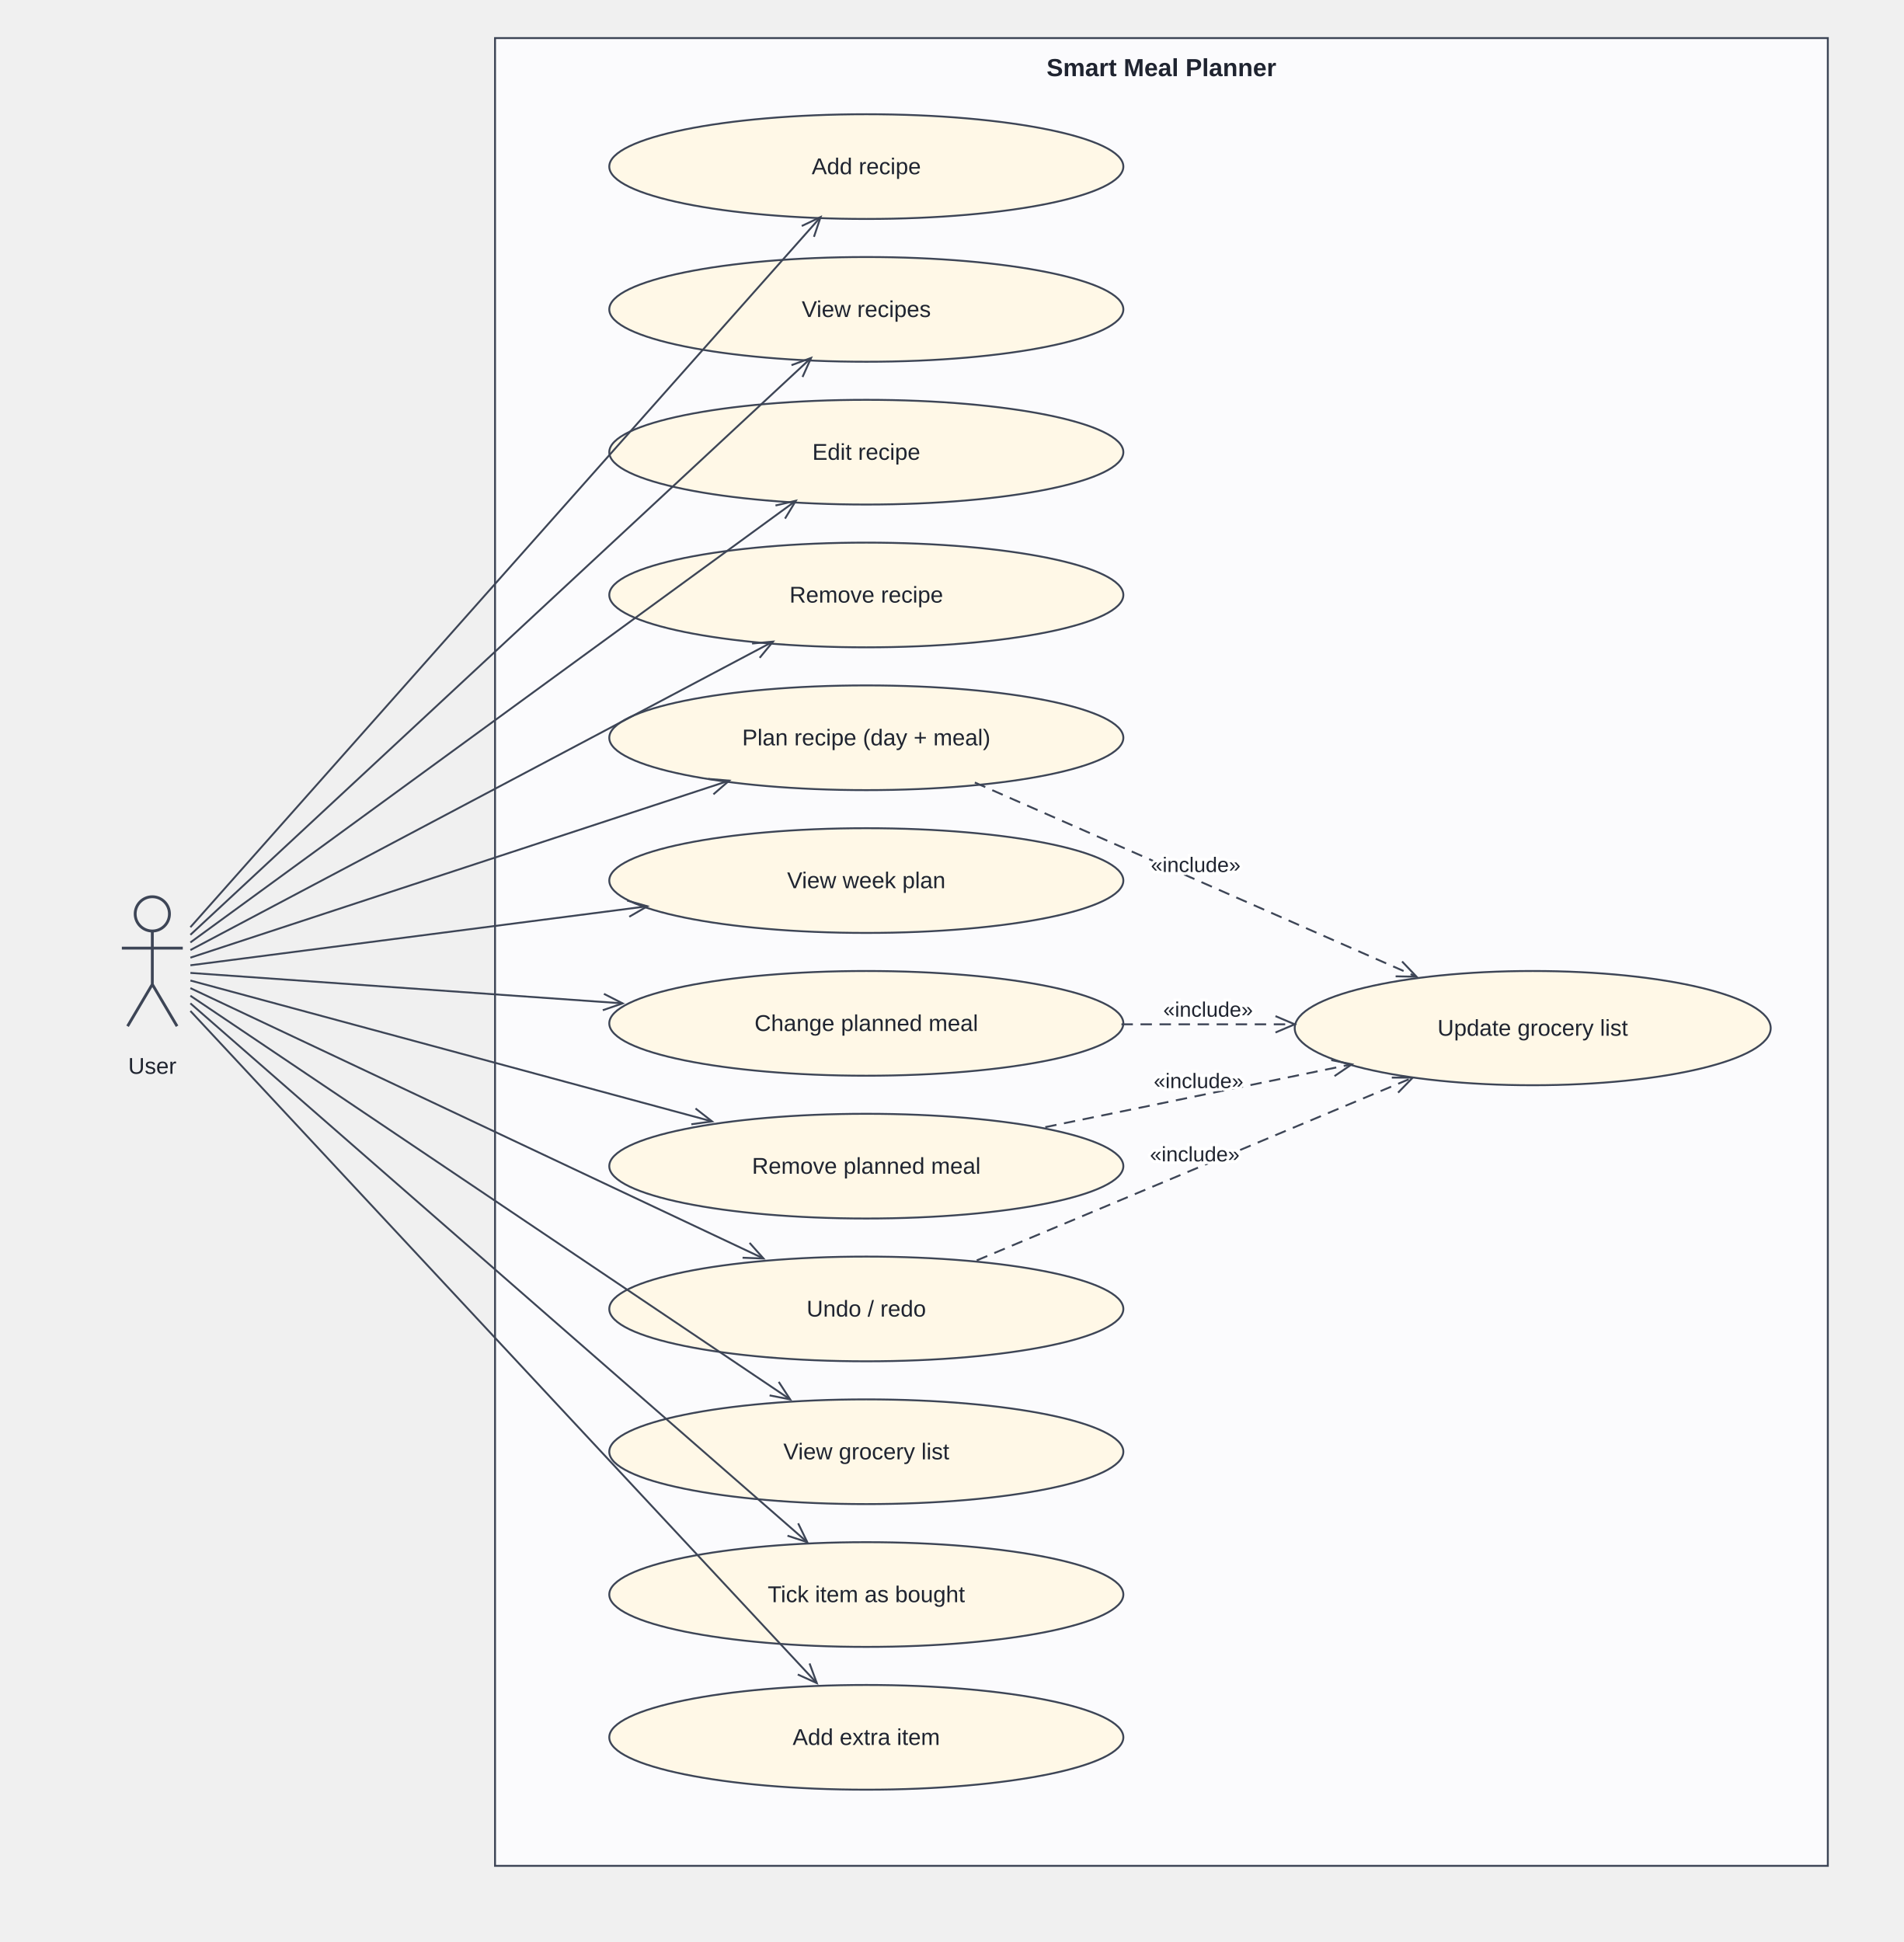
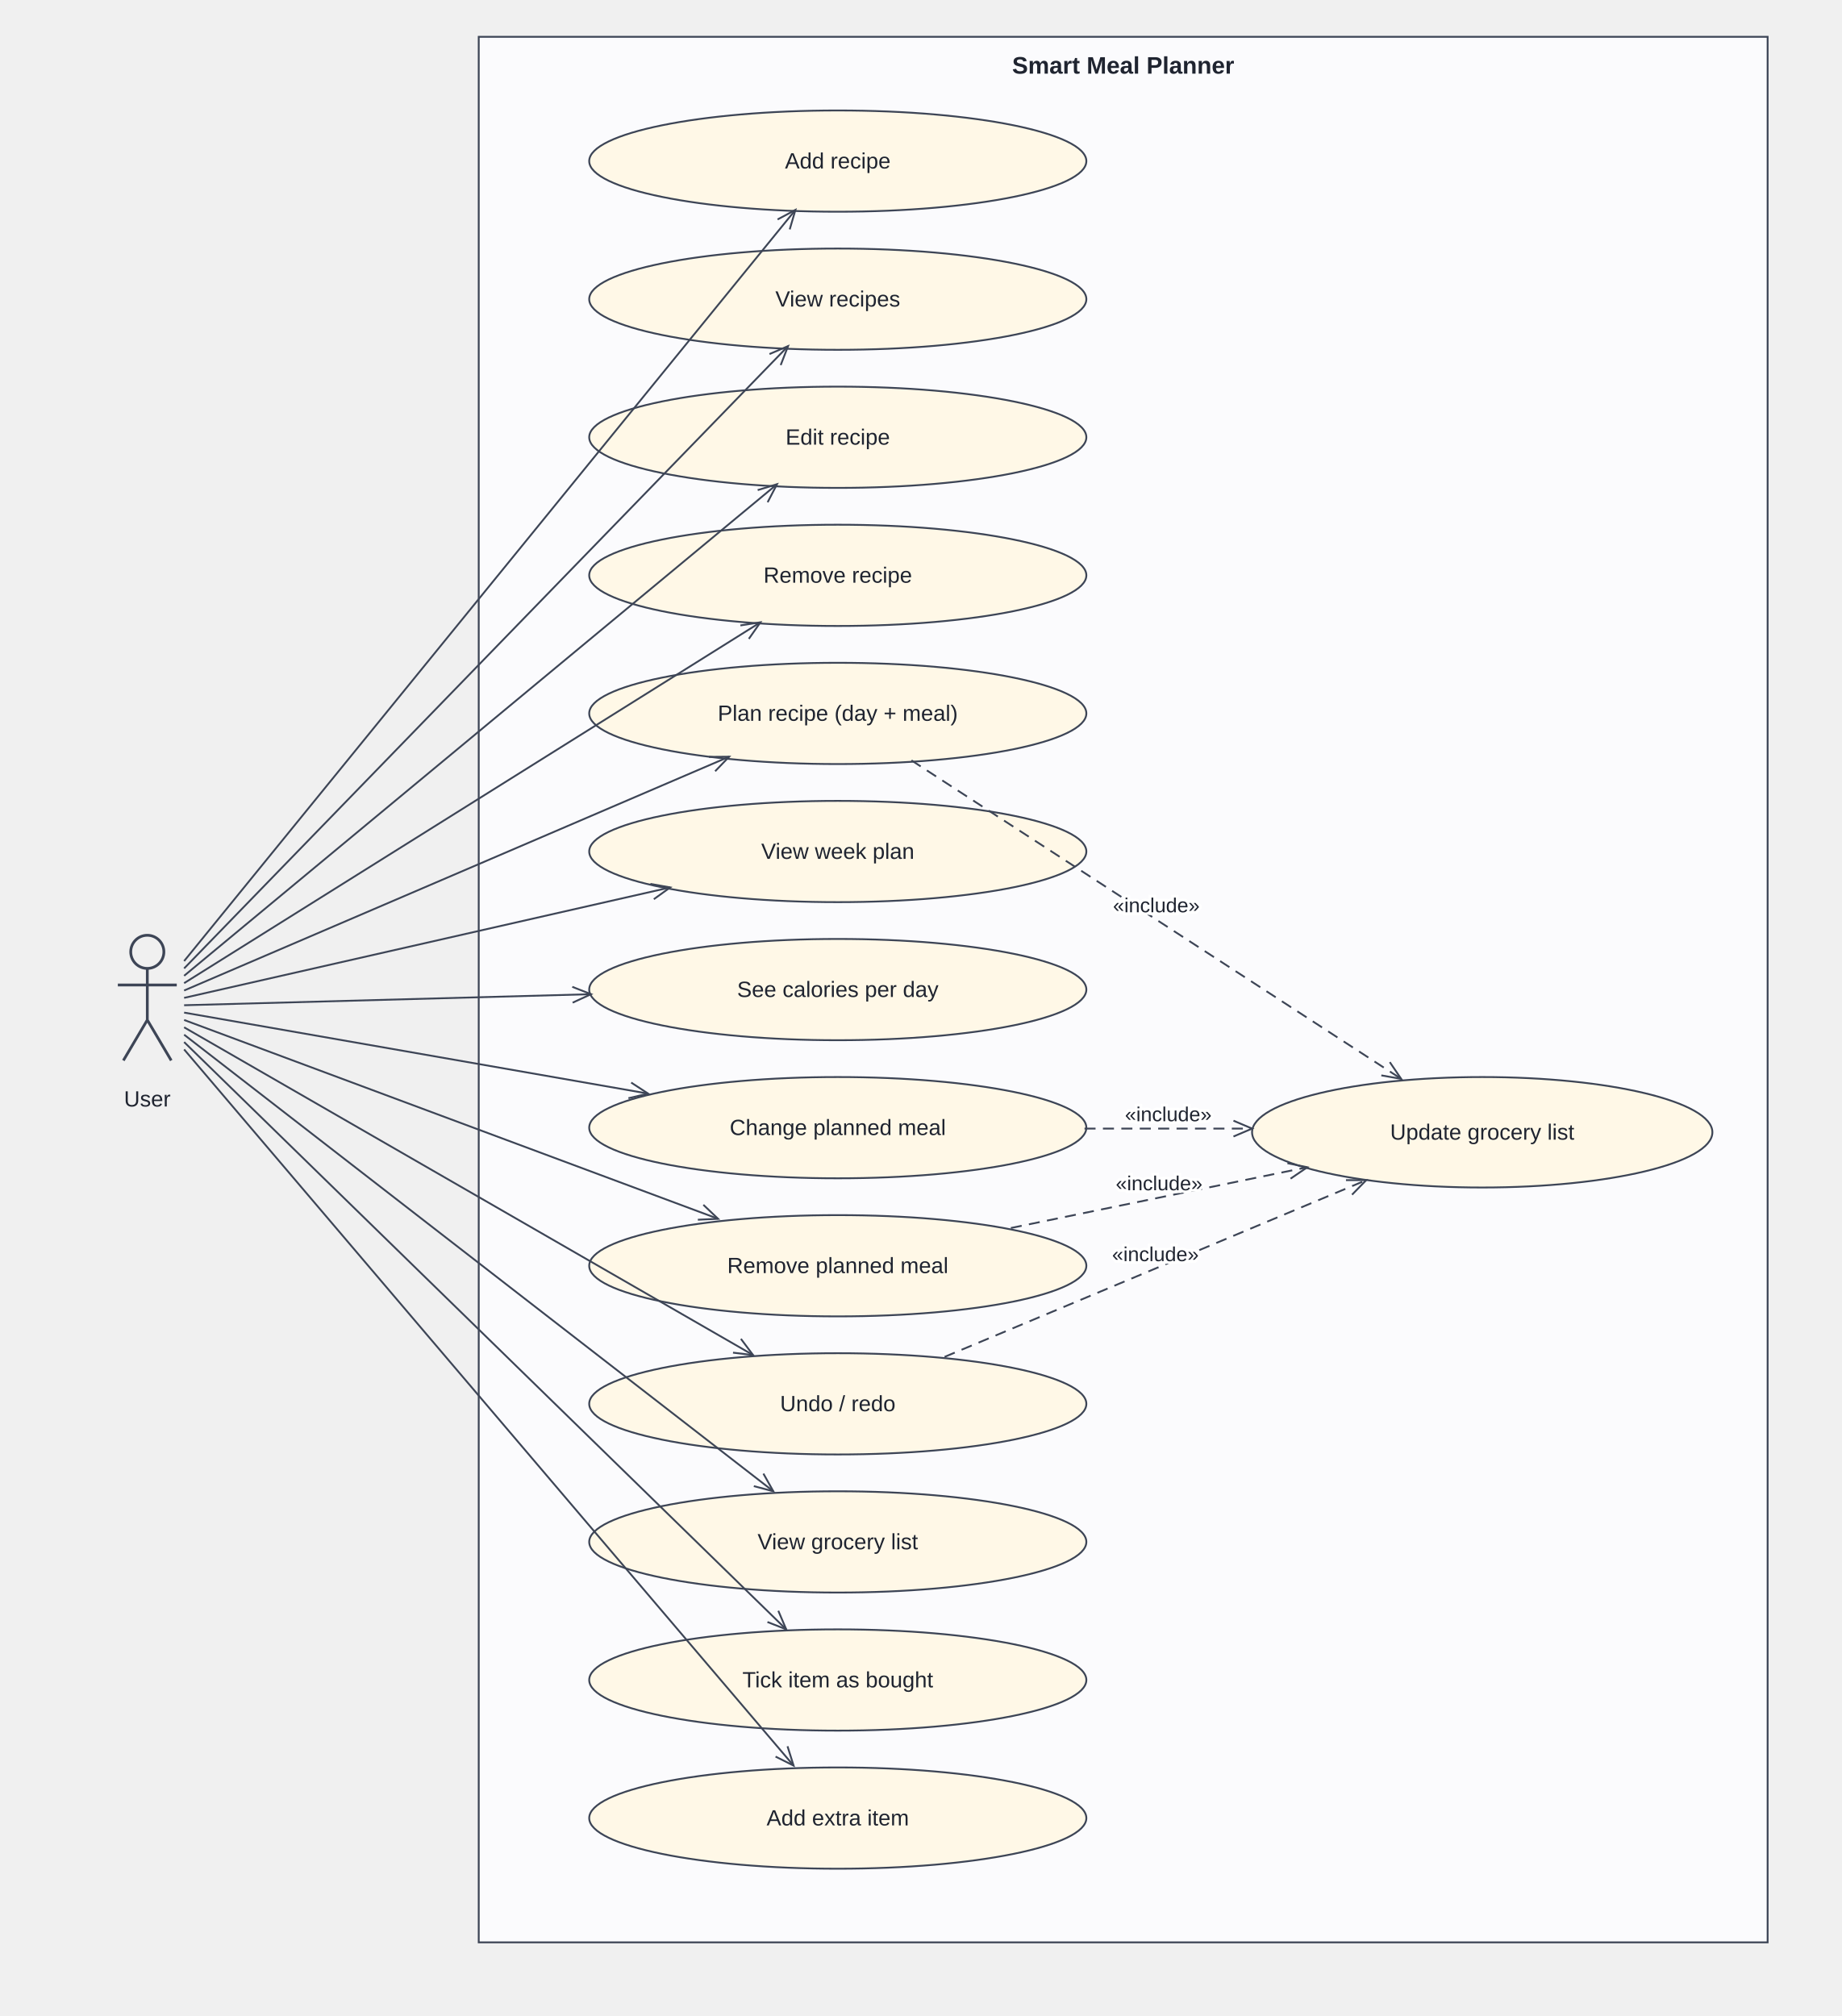
- <svg xmlns="http://www.w3.org/2000/svg" viewBox="0 0 1000 1020" width="1000" font-family="Segoe UI, Arial, sans-serif" fill="#1f2430">
-   <rect x="260" y="20" width="700" height="960" fill="#fbfbfd" stroke="#3d4556" />
+ <svg xmlns="http://www.w3.org/2000/svg" viewBox="0 0 1000 1095" width="1000" font-family="Segoe UI, Arial, sans-serif" fill="#1f2430">
+   <rect x="260" y="20" width="700" height="1035" fill="#fbfbfd" stroke="#3d4556" />
  <text x="610.0" y="40" text-anchor="middle" font-weight="700" font-size="13">Smart Meal Planner</text>
  <ellipse cx="455.0" cy="87.5" rx="135.0" ry="27.5" fill="#fff8e7" stroke="#3d4556" />
  <text x="455.0" y="91.5" text-anchor="middle" font-size="12">Add recipe</text>
  <ellipse cx="455.0" cy="162.5" rx="135.0" ry="27.5" fill="#fff8e7" stroke="#3d4556" />
  <text x="455.0" y="166.5" text-anchor="middle" font-size="12">View recipes</text>
  <ellipse cx="455.0" cy="237.5" rx="135.0" ry="27.5" fill="#fff8e7" stroke="#3d4556" />
  <text x="455.0" y="241.5" text-anchor="middle" font-size="12">Edit recipe</text>
  <ellipse cx="455.0" cy="312.5" rx="135.0" ry="27.5" fill="#fff8e7" stroke="#3d4556" />
  <text x="455.0" y="316.5" text-anchor="middle" font-size="12">Remove recipe</text>
  <ellipse cx="455.0" cy="387.5" rx="135.0" ry="27.5" fill="#fff8e7" stroke="#3d4556" />
  <text x="455.0" y="391.5" text-anchor="middle" font-size="12">Plan recipe (day + meal)</text>
  <ellipse cx="455.0" cy="462.5" rx="135.0" ry="27.5" fill="#fff8e7" stroke="#3d4556" />
  <text x="455.0" y="466.5" text-anchor="middle" font-size="12">View week plan</text>
  <ellipse cx="455.0" cy="537.5" rx="135.0" ry="27.5" fill="#fff8e7" stroke="#3d4556" />
-   <text x="455.0" y="541.5" text-anchor="middle" font-size="12">Change planned meal</text>
+   <text x="455.0" y="541.5" text-anchor="middle" font-size="12">See calories per day</text>
  <ellipse cx="455.0" cy="612.5" rx="135.0" ry="27.5" fill="#fff8e7" stroke="#3d4556" />
-   <text x="455.0" y="616.5" text-anchor="middle" font-size="12">Remove planned meal</text>
+   <text x="455.0" y="616.5" text-anchor="middle" font-size="12">Change planned meal</text>
  <ellipse cx="455.0" cy="687.5" rx="135.0" ry="27.5" fill="#fff8e7" stroke="#3d4556" />
-   <text x="455.0" y="691.5" text-anchor="middle" font-size="12">Undo / redo</text>
+   <text x="455.0" y="691.5" text-anchor="middle" font-size="12">Remove planned meal</text>
  <ellipse cx="455.0" cy="762.5" rx="135.0" ry="27.5" fill="#fff8e7" stroke="#3d4556" />
-   <text x="455.0" y="766.5" text-anchor="middle" font-size="12">View grocery list</text>
+   <text x="455.0" y="766.5" text-anchor="middle" font-size="12">Undo / redo</text>
  <ellipse cx="455.0" cy="837.5" rx="135.0" ry="27.5" fill="#fff8e7" stroke="#3d4556" />
-   <text x="455.0" y="841.5" text-anchor="middle" font-size="12">Tick item as bought</text>
+   <text x="455.0" y="841.5" text-anchor="middle" font-size="12">View grocery list</text>
  <ellipse cx="455.0" cy="912.5" rx="135.0" ry="27.5" fill="#fff8e7" stroke="#3d4556" />
-   <text x="455.0" y="916.5" text-anchor="middle" font-size="12">Add extra item</text>
-   <ellipse cx="805.0" cy="540.0" rx="125.0" ry="30.0" fill="#fff8e7" stroke="#3d4556" />
-   <text x="805.0" y="544.0" text-anchor="middle" font-size="12">Update grocery list</text>
-   <circle cx="80.0" cy="480" r="9" fill="none" stroke="#3d4556" stroke-width="1.5" />
-   <path d="M80.0,489 v28 M64.0,498 h32 M80.0,517 l-13,22 M80.0,517 l13,22" stroke="#3d4556" stroke-width="1.5" fill="none" />
-   <text x="80.0" y="564" text-anchor="middle" font-size="12">User</text>
-   <line x1="100" y1="487" x2="431" y2="114" stroke="#3d4556" />
-   <polyline points="421.1,118.7 431,114 427.5,124.4" fill="none" stroke="#3d4556" />
-   <line x1="100" y1="491" x2="426" y2="188" stroke="#3d4556" />
-   <polyline points="415.7,191.8 426,188 421.5,198.0" fill="none" stroke="#3d4556" />
-   <line x1="100" y1="495" x2="418" y2="263" stroke="#3d4556" />
-   <polyline points="407.3,265.5 418,263 412.3,272.4" fill="none" stroke="#3d4556" />
-   <line x1="100" y1="499" x2="406" y2="337" stroke="#3d4556" />
-   <polyline points="395.0,338.0 406,337 399.0,345.5" fill="none" stroke="#3d4556" />
-   <line x1="100" y1="503" x2="383" y2="410" stroke="#3d4556" />
-   <polyline points="372.0,409.1 383,410 374.7,417.2" fill="none" stroke="#3d4556" />
-   <line x1="100" y1="507" x2="340" y2="476" stroke="#3d4556" />
-   <polyline points="329.4,473.0 340,476 330.5,481.5" fill="none" stroke="#3d4556" />
-   <line x1="100" y1="511" x2="327" y2="527" stroke="#3d4556" />
-   <polyline points="317.2,522.0 327,527 316.6,530.6" fill="none" stroke="#3d4556" />
-   <line x1="100" y1="515" x2="374" y2="589" stroke="#3d4556" />
-   <polyline points="365.3,582.2 374,589 363.1,590.5" fill="none" stroke="#3d4556" />
-   <line x1="100" y1="519" x2="401" y2="661" stroke="#3d4556" />
-   <polyline points="393.7,652.8 401,661 390.0,660.6" fill="none" stroke="#3d4556" />
-   <line x1="100" y1="523" x2="415" y2="735" stroke="#3d4556" />
-   <polyline points="409.0,725.8 415,735 404.2,732.9" fill="none" stroke="#3d4556" />
-   <line x1="100" y1="527" x2="424" y2="810" stroke="#3d4556" />
-   <polyline points="419.2,800.1 424,810 413.6,806.6" fill="none" stroke="#3d4556" />
-   <line x1="100" y1="531" x2="429" y2="884" stroke="#3d4556" />
-   <polyline points="425.2,873.7 429,884 419.0,879.5" fill="none" stroke="#3d4556" />
-   <line x1="512" y1="411" x2="744" y2="513" stroke="#3d4556" stroke-dasharray="6 4" />
-   <polyline points="736.4,505.0 744,513 733.0,512.8" fill="none" stroke="#3d4556" />
-   <text x="628.0" y="458.0" text-anchor="middle" font-size="11" fill="#1f2430" paint-order="stroke" stroke="white" stroke-width="3">«include» </text>
-   <line x1="589" y1="538" x2="680" y2="538" stroke="#3d4556" stroke-dasharray="6 4" />
-   <polyline points="669.9,533.7 680,538 669.9,542.3" fill="none" stroke="#3d4556" />
-   <text x="634.5" y="534.0" text-anchor="middle" font-size="11" fill="#1f2430" paint-order="stroke" stroke="white" stroke-width="3">«include» </text>
-   <line x1="549" y1="592" x2="710" y2="559" stroke="#3d4556" stroke-dasharray="6 4" />
-   <polyline points="699.2,556.8 710,559 700.9,565.2" fill="none" stroke="#3d4556" />
-   <text x="629.5" y="571.5" text-anchor="middle" font-size="11" fill="#1f2430" paint-order="stroke" stroke="white" stroke-width="3">«include» </text>
-   <line x1="513" y1="662" x2="742" y2="566" stroke="#3d4556" stroke-dasharray="6 4" />
-   <polyline points="731.0,566.0 742,566 734.3,573.9" fill="none" stroke="#3d4556" />
-   <text x="627.5" y="610.0" text-anchor="middle" font-size="11" fill="#1f2430" paint-order="stroke" stroke="white" stroke-width="3">«include» </text>
+   <text x="455.0" y="916.5" text-anchor="middle" font-size="12">Tick item as bought</text>
+   <ellipse cx="455.0" cy="987.5" rx="135.0" ry="27.5" fill="#fff8e7" stroke="#3d4556" />
+   <text x="455.0" y="991.5" text-anchor="middle" font-size="12">Add extra item</text>
+   <ellipse cx="805.0" cy="615.0" rx="125.0" ry="30.0" fill="#fff8e7" stroke="#3d4556" />
+   <text x="805.0" y="619.0" text-anchor="middle" font-size="12">Update grocery list</text>
+   <circle cx="80.0" cy="517" r="9" fill="none" stroke="#3d4556" stroke-width="1.5" />
+   <path d="M80.0,526 v28 M64.0,535 h32 M80.0,554 l-13,22 M80.0,554 l13,22" stroke="#3d4556" stroke-width="1.5" fill="none" />
+   <text x="80.0" y="601" text-anchor="middle" font-size="12">User</text>
+   <line x1="100" y1="522" x2="432" y2="114" stroke="#3d4556" />
+   <polyline points="422.3,119.2 432,114 428.9,124.6" fill="none" stroke="#3d4556" />
+   <line x1="100" y1="526" x2="428" y2="188" stroke="#3d4556" />
+   <polyline points="417.9,192.3 428,188 424.0,198.3" fill="none" stroke="#3d4556" />
+   <line x1="100" y1="530" x2="422" y2="263" stroke="#3d4556" />
+   <polyline points="411.5,266.2 422,263 416.9,272.8" fill="none" stroke="#3d4556" />
+   <line x1="100" y1="534" x2="413" y2="338" stroke="#3d4556" />
+   <polyline points="402.1,339.7 413,338 406.7,347.0" fill="none" stroke="#3d4556" />
+   <line x1="100" y1="538" x2="396" y2="411" stroke="#3d4556" />
+   <polyline points="385.0,411.1 396,411 388.4,418.9" fill="none" stroke="#3d4556" />
+   <line x1="100" y1="542" x2="364" y2="482" stroke="#3d4556" />
+   <polyline points="353.2,480.1 364,482 355.1,488.4" fill="none" stroke="#3d4556" />
+   <line x1="100" y1="546" x2="321" y2="540" stroke="#3d4556" />
+   <polyline points="310.8,536.0 321,540 311.0,544.6" fill="none" stroke="#3d4556" />
+   <line x1="100" y1="550" x2="352" y2="594" stroke="#3d4556" />
+   <polyline points="342.8,588.0 352,594 341.3,596.5" fill="none" stroke="#3d4556" />
+   <line x1="100" y1="554" x2="390" y2="662" stroke="#3d4556" />
+   <polyline points="382.0,654.4 390,662 379.0,662.5" fill="none" stroke="#3d4556" />
+   <line x1="100" y1="558" x2="409" y2="736" stroke="#3d4556" />
+   <polyline points="402.4,727.2 409,736 398.1,734.7" fill="none" stroke="#3d4556" />
+   <line x1="100" y1="562" x2="420" y2="810" stroke="#3d4556" />
+   <polyline points="414.6,800.4 420,810 409.4,807.2" fill="none" stroke="#3d4556" />
+   <line x1="100" y1="566" x2="427" y2="885" stroke="#3d4556" />
+   <polyline points="422.7,874.9 427,885 416.8,881.0" fill="none" stroke="#3d4556" />
+   <line x1="100" y1="570" x2="431" y2="959" stroke="#3d4556" />
+   <polyline points="427.7,948.5 431,959 421.2,954.1" fill="none" stroke="#3d4556" />
+   <line x1="495" y1="413" x2="761" y2="586" stroke="#3d4556" stroke-dasharray="6 4" />
+   <polyline points="754.8,576.9 761,586 750.2,584.1" fill="none" stroke="#3d4556" />
+   <text x="628.0" y="495.5" text-anchor="middle" font-size="11" fill="#1f2430" paint-order="stroke" stroke="white" stroke-width="3">«include» </text>
+   <line x1="589" y1="613" x2="680" y2="613" stroke="#3d4556" stroke-dasharray="6 4" />
+   <polyline points="669.9,608.7 680,613 669.9,617.3" fill="none" stroke="#3d4556" />
+   <text x="634.5" y="609.0" text-anchor="middle" font-size="11" fill="#1f2430" paint-order="stroke" stroke="white" stroke-width="3">«include» </text>
+   <line x1="549" y1="667" x2="710" y2="634" stroke="#3d4556" stroke-dasharray="6 4" />
+   <polyline points="699.2,631.8 710,634 700.9,640.2" fill="none" stroke="#3d4556" />
+   <text x="629.5" y="646.5" text-anchor="middle" font-size="11" fill="#1f2430" paint-order="stroke" stroke="white" stroke-width="3">«include» </text>
+   <line x1="513" y1="737" x2="742" y2="641" stroke="#3d4556" stroke-dasharray="6 4" />
+   <polyline points="731.0,641.0 742,641 734.3,648.9" fill="none" stroke="#3d4556" />
+   <text x="627.5" y="685.0" text-anchor="middle" font-size="11" fill="#1f2430" paint-order="stroke" stroke="white" stroke-width="3">«include» </text>
</svg>
